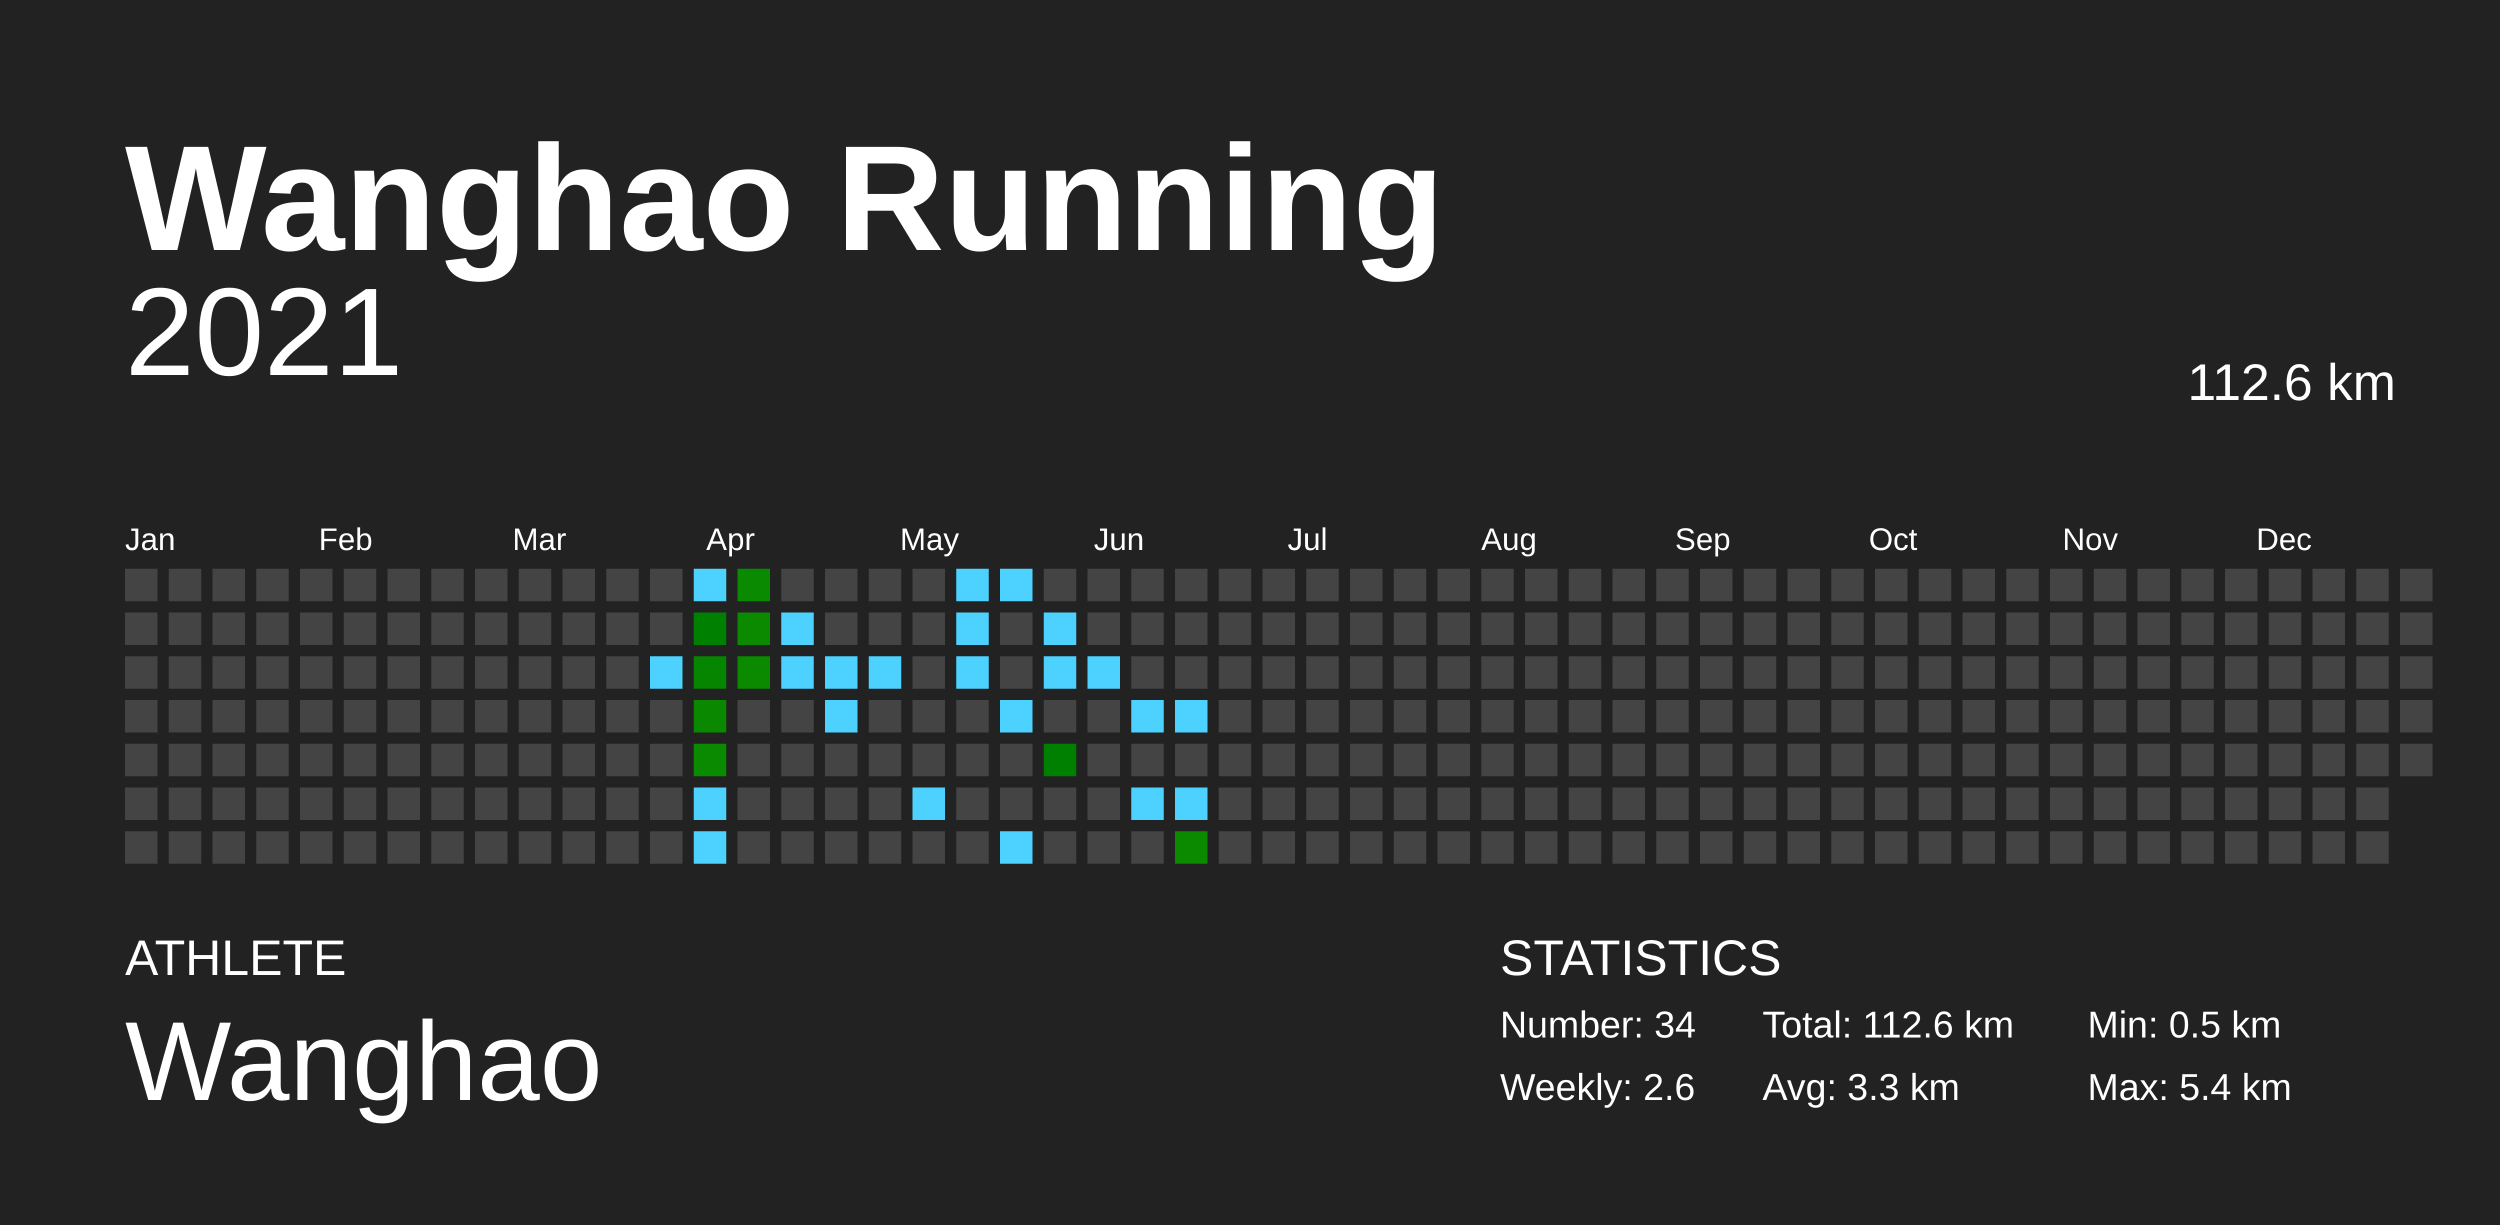
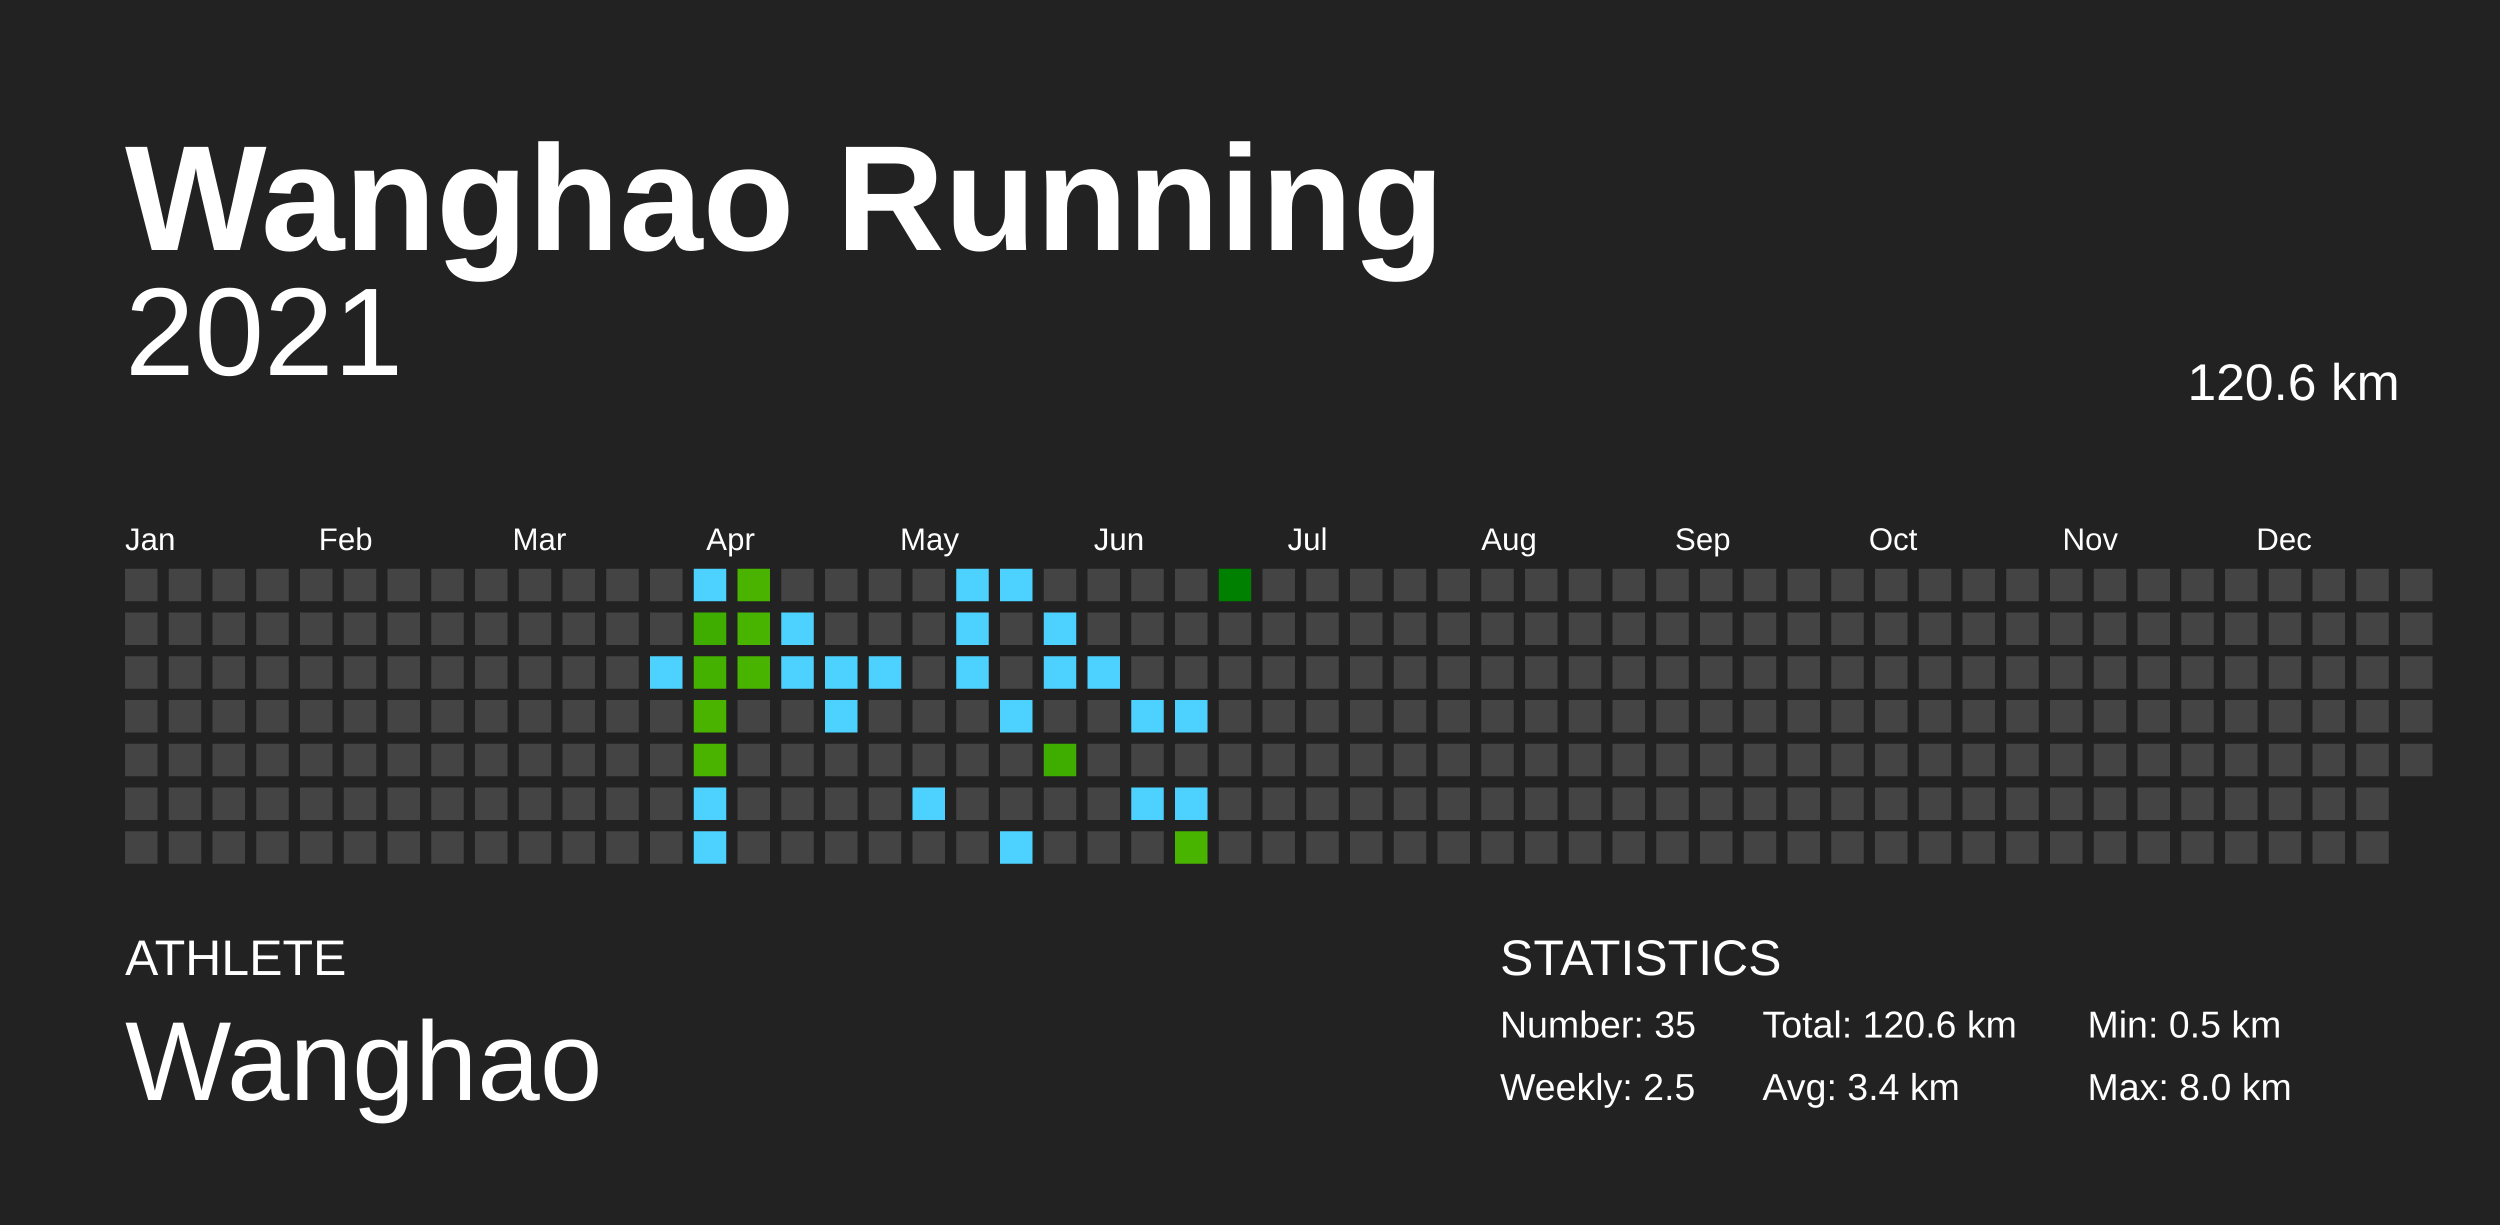
<svg xmlns="http://www.w3.org/2000/svg" baseProfile="full" height="98mm" version="1.1" viewBox="0,0,200,98" width="200mm">
  <defs />
  <rect fill="#222222" height="98" width="200" x="0" y="0" />
  <text fill="#FFFFFF" style="font-size:12px; font-family:Arial; font-weight:bold;" x="10" y="20">Wanghao Running</text>
  <text fill="#FFFFFF" style="font-size:4px; font-family:Arial" x="10" y="78">ATHLETE</text>
  <text fill="#FFFFFF" style="font-size:9px; font-family:Arial" x="10" y="88">Wanghao</text>
  <text fill="#FFFFFF" style="font-size:4px; font-family:Arial" x="120" y="78">STATISTICS</text>
-   <text fill="#FFFFFF" style="font-size:3px; font-family:Arial" x="120" y="83">Number: 34</text>
-   <text fill="#FFFFFF" style="font-size:3px; font-family:Arial" x="120" y="88">Weekly: 2.6</text>
-   <text fill="#FFFFFF" style="font-size:3px; font-family:Arial" x="141" y="83">Total: 112.6 km</text>
-   <text fill="#FFFFFF" style="font-size:3px; font-family:Arial" x="141" y="88">Avg: 3.3 km</text>
+   <text fill="#FFFFFF" style="font-size:3px; font-family:Arial" x="120" y="83">Number: 35</text>
+   <text fill="#FFFFFF" style="font-size:3px; font-family:Arial" x="120" y="88">Weekly: 2.5</text>
+   <text fill="#FFFFFF" style="font-size:3px; font-family:Arial" x="141" y="83">Total: 120.6 km</text>
+   <text fill="#FFFFFF" style="font-size:3px; font-family:Arial" x="141" y="88">Avg: 3.4 km</text>
  <text fill="#FFFFFF" style="font-size:3px; font-family:Arial" x="167" y="83">Min: 0.5 km</text>
-   <text fill="#FFFFFF" style="font-size:3px; font-family:Arial" x="167" y="88">Max: 5.4 km</text>
+   <text fill="#FFFFFF" style="font-size:3px; font-family:Arial" x="167" y="88">Max: 8.0 km</text>
  <text alignment-baseline="hanging" fill="#FFFFFF" style="font-size:10.0px; font-family:Arial;" x="10" y="30">2021</text>
-   <text alignment-baseline="hanging" fill="#FFFFFF" style="font-size:4.125px; font-family:Arial;" x="175" y="32">112.6 km</text>
+   <text alignment-baseline="hanging" fill="#FFFFFF" style="font-size:4.125px; font-family:Arial;" x="175" y="32">120.6 km</text>
  <text fill="#FFFFFF" style="font-size:2.5px; font-family:Arial" x="10.0" y="44">Jan</text>
  <text fill="#FFFFFF" style="font-size:2.5px; font-family:Arial" x="25.5" y="44">Feb</text>
  <text fill="#FFFFFF" style="font-size:2.5px; font-family:Arial" x="41.0" y="44">Mar</text>
  <text fill="#FFFFFF" style="font-size:2.5px; font-family:Arial" x="56.5" y="44">Apr</text>
  <text fill="#FFFFFF" style="font-size:2.5px; font-family:Arial" x="72.0" y="44">May</text>
  <text fill="#FFFFFF" style="font-size:2.5px; font-family:Arial" x="87.5" y="44">Jun</text>
  <text fill="#FFFFFF" style="font-size:2.5px; font-family:Arial" x="103.0" y="44">Jul</text>
  <text fill="#FFFFFF" style="font-size:2.5px; font-family:Arial" x="118.5" y="44">Aug</text>
  <text fill="#FFFFFF" style="font-size:2.5px; font-family:Arial" x="134.0" y="44">Sep</text>
  <text fill="#FFFFFF" style="font-size:2.5px; font-family:Arial" x="149.5" y="44">Oct</text>
  <text fill="#FFFFFF" style="font-size:2.5px; font-family:Arial" x="165.0" y="44">Nov</text>
  <text fill="#FFFFFF" style="font-size:2.5px; font-family:Arial" x="180.5" y="44">Dec</text>
  <rect fill="#444444" height="2.6" width="2.6" x="10.0" y="45.5" />
  <rect fill="#444444" height="2.6" width="2.6" x="10.0" y="49.0" />
  <rect fill="#444444" height="2.6" width="2.6" x="10.0" y="52.5" />
  <rect fill="#444444" height="2.6" width="2.6" x="10.0" y="56.0" />
  <rect fill="#444444" height="2.6" width="2.6" x="10.0" y="59.5" />
  <rect fill="#444444" height="2.6" width="2.6" x="10.0" y="63.0" />
  <rect fill="#444444" height="2.6" width="2.6" x="10.0" y="66.5" />
  <rect fill="#444444" height="2.6" width="2.6" x="13.5" y="45.5" />
  <rect fill="#444444" height="2.6" width="2.6" x="13.5" y="49.0" />
  <rect fill="#444444" height="2.6" width="2.6" x="13.5" y="52.5" />
  <rect fill="#444444" height="2.6" width="2.6" x="13.5" y="56.0" />
  <rect fill="#444444" height="2.6" width="2.6" x="13.5" y="59.5" />
  <rect fill="#444444" height="2.6" width="2.6" x="13.5" y="63.0" />
  <rect fill="#444444" height="2.6" width="2.6" x="13.5" y="66.5" />
  <rect fill="#444444" height="2.6" width="2.6" x="17.0" y="45.5" />
  <rect fill="#444444" height="2.6" width="2.6" x="17.0" y="49.0" />
  <rect fill="#444444" height="2.6" width="2.6" x="17.0" y="52.5" />
  <rect fill="#444444" height="2.6" width="2.6" x="17.0" y="56.0" />
  <rect fill="#444444" height="2.6" width="2.6" x="17.0" y="59.5" />
  <rect fill="#444444" height="2.6" width="2.6" x="17.0" y="63.0" />
  <rect fill="#444444" height="2.6" width="2.6" x="17.0" y="66.5" />
  <rect fill="#444444" height="2.6" width="2.6" x="20.5" y="45.5" />
  <rect fill="#444444" height="2.6" width="2.6" x="20.5" y="49.0" />
  <rect fill="#444444" height="2.6" width="2.6" x="20.5" y="52.5" />
  <rect fill="#444444" height="2.6" width="2.6" x="20.5" y="56.0" />
  <rect fill="#444444" height="2.6" width="2.6" x="20.5" y="59.5" />
  <rect fill="#444444" height="2.6" width="2.6" x="20.5" y="63.0" />
  <rect fill="#444444" height="2.6" width="2.6" x="20.5" y="66.5" />
  <rect fill="#444444" height="2.6" width="2.6" x="24.0" y="45.5" />
  <rect fill="#444444" height="2.6" width="2.6" x="24.0" y="49.0" />
  <rect fill="#444444" height="2.6" width="2.6" x="24.0" y="52.5" />
  <rect fill="#444444" height="2.6" width="2.6" x="24.0" y="56.0" />
  <rect fill="#444444" height="2.6" width="2.6" x="24.0" y="59.5" />
  <rect fill="#444444" height="2.6" width="2.6" x="24.0" y="63.0" />
  <rect fill="#444444" height="2.6" width="2.6" x="24.0" y="66.5" />
  <rect fill="#444444" height="2.6" width="2.6" x="27.5" y="45.5" />
  <rect fill="#444444" height="2.6" width="2.6" x="27.5" y="49.0" />
  <rect fill="#444444" height="2.6" width="2.6" x="27.5" y="52.5" />
  <rect fill="#444444" height="2.6" width="2.6" x="27.5" y="56.0" />
  <rect fill="#444444" height="2.6" width="2.6" x="27.5" y="59.5" />
  <rect fill="#444444" height="2.6" width="2.6" x="27.5" y="63.0" />
  <rect fill="#444444" height="2.6" width="2.6" x="27.5" y="66.5" />
  <rect fill="#444444" height="2.6" width="2.6" x="31.0" y="45.5" />
  <rect fill="#444444" height="2.6" width="2.6" x="31.0" y="49.0" />
  <rect fill="#444444" height="2.6" width="2.6" x="31.0" y="52.5" />
  <rect fill="#444444" height="2.6" width="2.6" x="31.0" y="56.0" />
  <rect fill="#444444" height="2.6" width="2.6" x="31.0" y="59.5" />
  <rect fill="#444444" height="2.6" width="2.6" x="31.0" y="63.0" />
  <rect fill="#444444" height="2.6" width="2.6" x="31.0" y="66.5" />
  <rect fill="#444444" height="2.6" width="2.6" x="34.5" y="45.5" />
  <rect fill="#444444" height="2.6" width="2.6" x="34.5" y="49.0" />
  <rect fill="#444444" height="2.6" width="2.6" x="34.5" y="52.5" />
  <rect fill="#444444" height="2.6" width="2.6" x="34.5" y="56.0" />
  <rect fill="#444444" height="2.6" width="2.6" x="34.5" y="59.5" />
  <rect fill="#444444" height="2.6" width="2.6" x="34.5" y="63.0" />
  <rect fill="#444444" height="2.6" width="2.6" x="34.5" y="66.5" />
  <rect fill="#444444" height="2.6" width="2.6" x="38.0" y="45.5" />
  <rect fill="#444444" height="2.6" width="2.6" x="38.0" y="49.0" />
  <rect fill="#444444" height="2.6" width="2.6" x="38.0" y="52.5" />
  <rect fill="#444444" height="2.6" width="2.6" x="38.0" y="56.0" />
  <rect fill="#444444" height="2.6" width="2.6" x="38.0" y="59.5" />
  <rect fill="#444444" height="2.6" width="2.6" x="38.0" y="63.0" />
  <rect fill="#444444" height="2.6" width="2.6" x="38.0" y="66.5" />
  <rect fill="#444444" height="2.6" width="2.6" x="41.5" y="45.5" />
  <rect fill="#444444" height="2.6" width="2.6" x="41.5" y="49.0" />
  <rect fill="#444444" height="2.6" width="2.6" x="41.5" y="52.5" />
  <rect fill="#444444" height="2.6" width="2.6" x="41.5" y="56.0" />
  <rect fill="#444444" height="2.6" width="2.6" x="41.5" y="59.5" />
  <rect fill="#444444" height="2.6" width="2.6" x="41.5" y="63.0" />
  <rect fill="#444444" height="2.6" width="2.6" x="41.5" y="66.5" />
  <rect fill="#444444" height="2.6" width="2.6" x="45.0" y="45.5" />
  <rect fill="#444444" height="2.6" width="2.6" x="45.0" y="49.0" />
  <rect fill="#444444" height="2.6" width="2.6" x="45.0" y="52.5" />
  <rect fill="#444444" height="2.6" width="2.6" x="45.0" y="56.0" />
  <rect fill="#444444" height="2.6" width="2.6" x="45.0" y="59.5" />
  <rect fill="#444444" height="2.6" width="2.6" x="45.0" y="63.0" />
  <rect fill="#444444" height="2.6" width="2.6" x="45.0" y="66.5" />
  <rect fill="#444444" height="2.6" width="2.6" x="48.5" y="45.5" />
  <rect fill="#444444" height="2.6" width="2.6" x="48.5" y="49.0" />
  <rect fill="#444444" height="2.6" width="2.6" x="48.5" y="52.5" />
  <rect fill="#444444" height="2.6" width="2.6" x="48.5" y="56.0" />
  <rect fill="#444444" height="2.6" width="2.6" x="48.5" y="59.5" />
  <rect fill="#444444" height="2.6" width="2.6" x="48.5" y="63.0" />
  <rect fill="#444444" height="2.6" width="2.6" x="48.5" y="66.5" />
  <rect fill="#444444" height="2.6" width="2.6" x="52.0" y="45.5" />
  <rect fill="#444444" height="2.6" width="2.6" x="52.0" y="49.0" />
  <rect fill="#4dd2ff" height="2.6" width="2.6" x="52.0" y="52.5" />
  <rect fill="#444444" height="2.6" width="2.6" x="52.0" y="56.0" />
  <rect fill="#444444" height="2.6" width="2.6" x="52.0" y="59.5" />
  <rect fill="#444444" height="2.6" width="2.6" x="52.0" y="63.0" />
  <rect fill="#444444" height="2.6" width="2.6" x="52.0" y="66.5" />
  <rect fill="#4dd2ff" height="2.6" width="2.6" x="55.5" y="45.5" />
-   <rect fill="#008000" height="2.6" width="2.6" x="55.5" y="49.0" />
-   <rect fill="#068500" height="2.6" width="2.6" x="55.5" y="52.5" />
-   <rect fill="#0a8900" height="2.6" width="2.6" x="55.5" y="56.0" />
-   <rect fill="#0a8a00" height="2.6" width="2.6" x="55.5" y="59.5" />
+   <rect fill="#3ead00" height="2.6" width="2.6" x="55.5" y="49.0" />
+   <rect fill="#44b100" height="2.6" width="2.6" x="55.5" y="52.5" />
+   <rect fill="#49b300" height="2.6" width="2.6" x="55.5" y="56.0" />
+   <rect fill="#49b300" height="2.6" width="2.6" x="55.5" y="59.5" />
  <rect fill="#4dd2ff" height="2.6" width="2.6" x="55.5" y="63.0" />
  <rect fill="#4dd2ff" height="2.6" width="2.6" x="55.5" y="66.5" />
-   <rect fill="#0a8a00" height="2.6" width="2.6" x="59.0" y="45.5" />
-   <rect fill="#0b8a00" height="2.6" width="2.6" x="59.0" y="49.0" />
-   <rect fill="#0b8a00" height="2.6" width="2.6" x="59.0" y="52.5" />
+   <rect fill="#49b300" height="2.6" width="2.6" x="59.0" y="45.5" />
+   <rect fill="#49b400" height="2.6" width="2.6" x="59.0" y="49.0" />
+   <rect fill="#49b400" height="2.6" width="2.6" x="59.0" y="52.5" />
  <rect fill="#444444" height="2.6" width="2.6" x="59.0" y="56.0" />
  <rect fill="#444444" height="2.6" width="2.6" x="59.0" y="59.5" />
  <rect fill="#444444" height="2.6" width="2.6" x="59.0" y="63.0" />
  <rect fill="#444444" height="2.6" width="2.6" x="59.0" y="66.5" />
  <rect fill="#444444" height="2.6" width="2.6" x="62.5" y="45.5" />
  <rect fill="#4dd2ff" height="2.6" width="2.6" x="62.5" y="49.0" />
  <rect fill="#4dd2ff" height="2.6" width="2.6" x="62.5" y="52.5" />
  <rect fill="#444444" height="2.6" width="2.6" x="62.5" y="56.0" />
  <rect fill="#444444" height="2.6" width="2.6" x="62.5" y="59.5" />
  <rect fill="#444444" height="2.6" width="2.6" x="62.5" y="63.0" />
  <rect fill="#444444" height="2.6" width="2.6" x="62.5" y="66.5" />
  <rect fill="#444444" height="2.6" width="2.6" x="66.0" y="45.5" />
  <rect fill="#444444" height="2.6" width="2.6" x="66.0" y="49.0" />
  <rect fill="#4dd2ff" height="2.6" width="2.6" x="66.0" y="52.5" />
  <rect fill="#4dd2ff" height="2.6" width="2.6" x="66.0" y="56.0" />
  <rect fill="#444444" height="2.6" width="2.6" x="66.0" y="59.5" />
  <rect fill="#444444" height="2.6" width="2.6" x="66.0" y="63.0" />
  <rect fill="#444444" height="2.6" width="2.6" x="66.0" y="66.5" />
  <rect fill="#444444" height="2.6" width="2.6" x="69.5" y="45.5" />
  <rect fill="#444444" height="2.6" width="2.6" x="69.5" y="49.0" />
  <rect fill="#4dd2ff" height="2.6" width="2.6" x="69.5" y="52.5" />
  <rect fill="#444444" height="2.6" width="2.6" x="69.5" y="56.0" />
  <rect fill="#444444" height="2.6" width="2.6" x="69.5" y="59.5" />
  <rect fill="#444444" height="2.6" width="2.6" x="69.5" y="63.0" />
  <rect fill="#444444" height="2.6" width="2.6" x="69.5" y="66.5" />
  <rect fill="#444444" height="2.6" width="2.6" x="73.0" y="45.5" />
  <rect fill="#444444" height="2.6" width="2.6" x="73.0" y="49.0" />
  <rect fill="#444444" height="2.6" width="2.6" x="73.0" y="52.5" />
  <rect fill="#444444" height="2.6" width="2.6" x="73.0" y="56.0" />
  <rect fill="#444444" height="2.6" width="2.6" x="73.0" y="59.5" />
  <rect fill="#4dd2ff" height="2.6" width="2.6" x="73.0" y="63.0" />
  <rect fill="#444444" height="2.6" width="2.6" x="73.0" y="66.5" />
  <rect fill="#4dd2ff" height="2.6" width="2.6" x="76.5" y="45.5" />
  <rect fill="#4dd2ff" height="2.6" width="2.6" x="76.5" y="49.0" />
  <rect fill="#4dd2ff" height="2.6" width="2.6" x="76.5" y="52.5" />
  <rect fill="#444444" height="2.6" width="2.6" x="76.5" y="56.0" />
  <rect fill="#444444" height="2.6" width="2.6" x="76.5" y="59.5" />
  <rect fill="#444444" height="2.6" width="2.6" x="76.5" y="63.0" />
  <rect fill="#444444" height="2.6" width="2.6" x="76.5" y="66.5" />
  <rect fill="#4dd2ff" height="2.6" width="2.6" x="80.0" y="45.5" />
  <rect fill="#444444" height="2.6" width="2.6" x="80.0" y="49.0" />
  <rect fill="#444444" height="2.6" width="2.6" x="80.0" y="52.5" />
  <rect fill="#4dd2ff" height="2.6" width="2.6" x="80.0" y="56.0" />
  <rect fill="#444444" height="2.6" width="2.6" x="80.0" y="59.5" />
  <rect fill="#444444" height="2.6" width="2.6" x="80.0" y="63.0" />
  <rect fill="#4dd2ff" height="2.6" width="2.6" x="80.0" y="66.5" />
  <rect fill="#444444" height="2.6" width="2.6" x="83.5" y="45.5" />
  <rect fill="#4dd2ff" height="2.6" width="2.6" x="83.5" y="49.0" />
  <rect fill="#4dd2ff" height="2.6" width="2.6" x="83.5" y="52.5" />
  <rect fill="#444444" height="2.6" width="2.6" x="83.5" y="56.0" />
-   <rect fill="#008000" height="2.6" width="2.6" x="83.5" y="59.5" />
+   <rect fill="#3ead00" height="2.6" width="2.6" x="83.5" y="59.5" />
  <rect fill="#444444" height="2.6" width="2.6" x="83.5" y="63.0" />
  <rect fill="#444444" height="2.6" width="2.6" x="83.5" y="66.5" />
  <rect fill="#444444" height="2.6" width="2.6" x="87.0" y="45.5" />
  <rect fill="#444444" height="2.6" width="2.6" x="87.0" y="49.0" />
  <rect fill="#4dd2ff" height="2.6" width="2.6" x="87.0" y="52.5" />
  <rect fill="#444444" height="2.6" width="2.6" x="87.0" y="56.0" />
  <rect fill="#444444" height="2.6" width="2.6" x="87.0" y="59.5" />
  <rect fill="#444444" height="2.6" width="2.6" x="87.0" y="63.0" />
  <rect fill="#444444" height="2.6" width="2.6" x="87.0" y="66.5" />
  <rect fill="#444444" height="2.6" width="2.6" x="90.5" y="45.5" />
  <rect fill="#444444" height="2.6" width="2.6" x="90.5" y="49.0" />
  <rect fill="#444444" height="2.6" width="2.6" x="90.5" y="52.5" />
  <rect fill="#4dd2ff" height="2.6" width="2.6" x="90.5" y="56.0" />
  <rect fill="#444444" height="2.6" width="2.6" x="90.5" y="59.5" />
  <rect fill="#4dd2ff" height="2.6" width="2.6" x="90.5" y="63.0" />
  <rect fill="#444444" height="2.6" width="2.6" x="90.5" y="66.5" />
  <rect fill="#444444" height="2.6" width="2.6" x="94.0" y="45.5" />
  <rect fill="#444444" height="2.6" width="2.6" x="94.0" y="49.0" />
  <rect fill="#444444" height="2.6" width="2.6" x="94.0" y="52.5" />
  <rect fill="#4dd2ff" height="2.6" width="2.6" x="94.0" y="56.0" />
  <rect fill="#444444" height="2.6" width="2.6" x="94.0" y="59.5" />
  <rect fill="#4dd2ff" height="2.6" width="2.6" x="94.0" y="63.0" />
-   <rect fill="#0b8a00" height="2.6" width="2.6" x="94.0" y="66.5" />
-   <rect fill="#444444" height="2.6" width="2.6" x="97.5" y="45.5" />
+   <rect fill="#49b400" height="2.6" width="2.6" x="94.0" y="66.5" />
+   <rect fill="green" height="2.6" width="2.6" x="97.5" y="45.5" />
  <rect fill="#444444" height="2.6" width="2.6" x="97.5" y="49.0" />
  <rect fill="#444444" height="2.6" width="2.6" x="97.5" y="52.5" />
  <rect fill="#444444" height="2.6" width="2.6" x="97.5" y="56.0" />
  <rect fill="#444444" height="2.6" width="2.6" x="97.5" y="59.5" />
  <rect fill="#444444" height="2.6" width="2.6" x="97.5" y="63.0" />
  <rect fill="#444444" height="2.6" width="2.6" x="97.5" y="66.5" />
  <rect fill="#444444" height="2.6" width="2.6" x="101.0" y="45.5" />
  <rect fill="#444444" height="2.6" width="2.6" x="101.0" y="49.0" />
  <rect fill="#444444" height="2.6" width="2.6" x="101.0" y="52.5" />
  <rect fill="#444444" height="2.6" width="2.6" x="101.0" y="56.0" />
  <rect fill="#444444" height="2.6" width="2.6" x="101.0" y="59.5" />
  <rect fill="#444444" height="2.6" width="2.6" x="101.0" y="63.0" />
  <rect fill="#444444" height="2.6" width="2.6" x="101.0" y="66.5" />
  <rect fill="#444444" height="2.6" width="2.6" x="104.5" y="45.5" />
  <rect fill="#444444" height="2.6" width="2.6" x="104.5" y="49.0" />
  <rect fill="#444444" height="2.6" width="2.6" x="104.5" y="52.5" />
  <rect fill="#444444" height="2.6" width="2.6" x="104.5" y="56.0" />
  <rect fill="#444444" height="2.6" width="2.6" x="104.5" y="59.5" />
  <rect fill="#444444" height="2.6" width="2.6" x="104.5" y="63.0" />
  <rect fill="#444444" height="2.6" width="2.6" x="104.5" y="66.5" />
  <rect fill="#444444" height="2.6" width="2.6" x="108.0" y="45.5" />
  <rect fill="#444444" height="2.6" width="2.6" x="108.0" y="49.0" />
  <rect fill="#444444" height="2.6" width="2.6" x="108.0" y="52.5" />
  <rect fill="#444444" height="2.6" width="2.6" x="108.0" y="56.0" />
  <rect fill="#444444" height="2.6" width="2.6" x="108.0" y="59.5" />
  <rect fill="#444444" height="2.6" width="2.6" x="108.0" y="63.0" />
  <rect fill="#444444" height="2.6" width="2.6" x="108.0" y="66.5" />
  <rect fill="#444444" height="2.6" width="2.6" x="111.5" y="45.5" />
  <rect fill="#444444" height="2.6" width="2.6" x="111.5" y="49.0" />
  <rect fill="#444444" height="2.6" width="2.6" x="111.5" y="52.5" />
  <rect fill="#444444" height="2.6" width="2.6" x="111.5" y="56.0" />
  <rect fill="#444444" height="2.6" width="2.6" x="111.5" y="59.5" />
  <rect fill="#444444" height="2.6" width="2.6" x="111.5" y="63.0" />
  <rect fill="#444444" height="2.6" width="2.6" x="111.5" y="66.5" />
  <rect fill="#444444" height="2.6" width="2.6" x="115.0" y="45.5" />
  <rect fill="#444444" height="2.6" width="2.6" x="115.0" y="49.0" />
  <rect fill="#444444" height="2.6" width="2.6" x="115.0" y="52.5" />
  <rect fill="#444444" height="2.6" width="2.6" x="115.0" y="56.0" />
  <rect fill="#444444" height="2.6" width="2.6" x="115.0" y="59.5" />
  <rect fill="#444444" height="2.6" width="2.6" x="115.0" y="63.0" />
  <rect fill="#444444" height="2.6" width="2.6" x="115.0" y="66.5" />
  <rect fill="#444444" height="2.6" width="2.6" x="118.5" y="45.5" />
  <rect fill="#444444" height="2.6" width="2.6" x="118.5" y="49.0" />
  <rect fill="#444444" height="2.6" width="2.6" x="118.5" y="52.5" />
  <rect fill="#444444" height="2.6" width="2.6" x="118.5" y="56.0" />
  <rect fill="#444444" height="2.6" width="2.6" x="118.5" y="59.5" />
  <rect fill="#444444" height="2.6" width="2.6" x="118.5" y="63.0" />
  <rect fill="#444444" height="2.6" width="2.6" x="118.5" y="66.5" />
  <rect fill="#444444" height="2.6" width="2.6" x="122.0" y="45.5" />
  <rect fill="#444444" height="2.6" width="2.6" x="122.0" y="49.0" />
  <rect fill="#444444" height="2.6" width="2.6" x="122.0" y="52.5" />
  <rect fill="#444444" height="2.6" width="2.6" x="122.0" y="56.0" />
  <rect fill="#444444" height="2.6" width="2.6" x="122.0" y="59.5" />
  <rect fill="#444444" height="2.6" width="2.6" x="122.0" y="63.0" />
  <rect fill="#444444" height="2.6" width="2.6" x="122.0" y="66.5" />
  <rect fill="#444444" height="2.6" width="2.6" x="125.5" y="45.5" />
  <rect fill="#444444" height="2.6" width="2.6" x="125.5" y="49.0" />
  <rect fill="#444444" height="2.6" width="2.6" x="125.5" y="52.5" />
  <rect fill="#444444" height="2.6" width="2.6" x="125.5" y="56.0" />
  <rect fill="#444444" height="2.6" width="2.6" x="125.5" y="59.5" />
  <rect fill="#444444" height="2.6" width="2.6" x="125.5" y="63.0" />
  <rect fill="#444444" height="2.6" width="2.6" x="125.5" y="66.5" />
  <rect fill="#444444" height="2.6" width="2.6" x="129.0" y="45.5" />
  <rect fill="#444444" height="2.6" width="2.6" x="129.0" y="49.0" />
  <rect fill="#444444" height="2.6" width="2.6" x="129.0" y="52.5" />
  <rect fill="#444444" height="2.6" width="2.6" x="129.0" y="56.0" />
  <rect fill="#444444" height="2.6" width="2.6" x="129.0" y="59.5" />
  <rect fill="#444444" height="2.6" width="2.6" x="129.0" y="63.0" />
  <rect fill="#444444" height="2.6" width="2.6" x="129.0" y="66.5" />
  <rect fill="#444444" height="2.6" width="2.6" x="132.5" y="45.5" />
  <rect fill="#444444" height="2.6" width="2.6" x="132.5" y="49.0" />
  <rect fill="#444444" height="2.6" width="2.6" x="132.5" y="52.5" />
  <rect fill="#444444" height="2.6" width="2.6" x="132.5" y="56.0" />
  <rect fill="#444444" height="2.6" width="2.6" x="132.5" y="59.5" />
  <rect fill="#444444" height="2.6" width="2.6" x="132.5" y="63.0" />
  <rect fill="#444444" height="2.6" width="2.6" x="132.5" y="66.5" />
  <rect fill="#444444" height="2.6" width="2.6" x="136.0" y="45.5" />
  <rect fill="#444444" height="2.6" width="2.6" x="136.0" y="49.0" />
  <rect fill="#444444" height="2.6" width="2.6" x="136.0" y="52.5" />
  <rect fill="#444444" height="2.6" width="2.6" x="136.0" y="56.0" />
  <rect fill="#444444" height="2.6" width="2.6" x="136.0" y="59.5" />
  <rect fill="#444444" height="2.6" width="2.6" x="136.0" y="63.0" />
  <rect fill="#444444" height="2.6" width="2.6" x="136.0" y="66.5" />
  <rect fill="#444444" height="2.6" width="2.6" x="139.5" y="45.5" />
  <rect fill="#444444" height="2.6" width="2.6" x="139.5" y="49.0" />
  <rect fill="#444444" height="2.6" width="2.6" x="139.5" y="52.5" />
  <rect fill="#444444" height="2.6" width="2.6" x="139.5" y="56.0" />
  <rect fill="#444444" height="2.6" width="2.6" x="139.5" y="59.5" />
  <rect fill="#444444" height="2.6" width="2.6" x="139.5" y="63.0" />
  <rect fill="#444444" height="2.6" width="2.6" x="139.5" y="66.5" />
  <rect fill="#444444" height="2.6" width="2.6" x="143.0" y="45.5" />
  <rect fill="#444444" height="2.6" width="2.6" x="143.0" y="49.0" />
  <rect fill="#444444" height="2.6" width="2.6" x="143.0" y="52.5" />
  <rect fill="#444444" height="2.6" width="2.6" x="143.0" y="56.0" />
  <rect fill="#444444" height="2.6" width="2.6" x="143.0" y="59.5" />
  <rect fill="#444444" height="2.6" width="2.6" x="143.0" y="63.0" />
  <rect fill="#444444" height="2.6" width="2.6" x="143.0" y="66.5" />
  <rect fill="#444444" height="2.6" width="2.6" x="146.5" y="45.5" />
  <rect fill="#444444" height="2.6" width="2.6" x="146.5" y="49.0" />
  <rect fill="#444444" height="2.6" width="2.6" x="146.5" y="52.5" />
  <rect fill="#444444" height="2.6" width="2.6" x="146.5" y="56.0" />
  <rect fill="#444444" height="2.6" width="2.6" x="146.5" y="59.5" />
  <rect fill="#444444" height="2.6" width="2.6" x="146.5" y="63.0" />
  <rect fill="#444444" height="2.6" width="2.6" x="146.5" y="66.5" />
  <rect fill="#444444" height="2.6" width="2.6" x="150.0" y="45.5" />
  <rect fill="#444444" height="2.6" width="2.6" x="150.0" y="49.0" />
  <rect fill="#444444" height="2.6" width="2.6" x="150.0" y="52.5" />
  <rect fill="#444444" height="2.6" width="2.6" x="150.0" y="56.0" />
  <rect fill="#444444" height="2.6" width="2.6" x="150.0" y="59.5" />
  <rect fill="#444444" height="2.6" width="2.6" x="150.0" y="63.0" />
  <rect fill="#444444" height="2.6" width="2.6" x="150.0" y="66.5" />
  <rect fill="#444444" height="2.6" width="2.6" x="153.5" y="45.5" />
  <rect fill="#444444" height="2.6" width="2.6" x="153.5" y="49.0" />
  <rect fill="#444444" height="2.6" width="2.6" x="153.5" y="52.5" />
  <rect fill="#444444" height="2.6" width="2.6" x="153.5" y="56.0" />
  <rect fill="#444444" height="2.6" width="2.6" x="153.5" y="59.5" />
  <rect fill="#444444" height="2.6" width="2.6" x="153.5" y="63.0" />
  <rect fill="#444444" height="2.6" width="2.6" x="153.5" y="66.5" />
  <rect fill="#444444" height="2.6" width="2.6" x="157.0" y="45.5" />
  <rect fill="#444444" height="2.6" width="2.6" x="157.0" y="49.0" />
  <rect fill="#444444" height="2.6" width="2.6" x="157.0" y="52.5" />
  <rect fill="#444444" height="2.6" width="2.6" x="157.0" y="56.0" />
  <rect fill="#444444" height="2.6" width="2.6" x="157.0" y="59.5" />
  <rect fill="#444444" height="2.6" width="2.6" x="157.0" y="63.0" />
  <rect fill="#444444" height="2.6" width="2.6" x="157.0" y="66.5" />
  <rect fill="#444444" height="2.6" width="2.6" x="160.5" y="45.5" />
  <rect fill="#444444" height="2.6" width="2.6" x="160.5" y="49.0" />
  <rect fill="#444444" height="2.6" width="2.6" x="160.5" y="52.5" />
  <rect fill="#444444" height="2.6" width="2.6" x="160.5" y="56.0" />
  <rect fill="#444444" height="2.6" width="2.6" x="160.5" y="59.5" />
  <rect fill="#444444" height="2.6" width="2.6" x="160.5" y="63.0" />
  <rect fill="#444444" height="2.6" width="2.6" x="160.5" y="66.5" />
  <rect fill="#444444" height="2.6" width="2.6" x="164.0" y="45.5" />
  <rect fill="#444444" height="2.6" width="2.6" x="164.0" y="49.0" />
  <rect fill="#444444" height="2.6" width="2.6" x="164.0" y="52.5" />
  <rect fill="#444444" height="2.6" width="2.6" x="164.0" y="56.0" />
  <rect fill="#444444" height="2.6" width="2.6" x="164.0" y="59.5" />
  <rect fill="#444444" height="2.6" width="2.6" x="164.0" y="63.0" />
  <rect fill="#444444" height="2.6" width="2.6" x="164.0" y="66.5" />
  <rect fill="#444444" height="2.6" width="2.6" x="167.5" y="45.5" />
  <rect fill="#444444" height="2.6" width="2.6" x="167.5" y="49.0" />
  <rect fill="#444444" height="2.6" width="2.6" x="167.5" y="52.5" />
  <rect fill="#444444" height="2.6" width="2.6" x="167.5" y="56.0" />
  <rect fill="#444444" height="2.6" width="2.6" x="167.5" y="59.5" />
  <rect fill="#444444" height="2.6" width="2.6" x="167.5" y="63.0" />
  <rect fill="#444444" height="2.6" width="2.6" x="167.5" y="66.5" />
  <rect fill="#444444" height="2.6" width="2.6" x="171.0" y="45.5" />
  <rect fill="#444444" height="2.6" width="2.6" x="171.0" y="49.0" />
  <rect fill="#444444" height="2.6" width="2.6" x="171.0" y="52.5" />
  <rect fill="#444444" height="2.6" width="2.6" x="171.0" y="56.0" />
  <rect fill="#444444" height="2.6" width="2.6" x="171.0" y="59.5" />
  <rect fill="#444444" height="2.6" width="2.6" x="171.0" y="63.0" />
  <rect fill="#444444" height="2.6" width="2.6" x="171.0" y="66.5" />
  <rect fill="#444444" height="2.6" width="2.6" x="174.5" y="45.5" />
  <rect fill="#444444" height="2.6" width="2.6" x="174.5" y="49.0" />
  <rect fill="#444444" height="2.6" width="2.6" x="174.5" y="52.5" />
  <rect fill="#444444" height="2.6" width="2.6" x="174.5" y="56.0" />
  <rect fill="#444444" height="2.6" width="2.6" x="174.5" y="59.5" />
  <rect fill="#444444" height="2.6" width="2.6" x="174.5" y="63.0" />
  <rect fill="#444444" height="2.6" width="2.6" x="174.5" y="66.5" />
  <rect fill="#444444" height="2.6" width="2.6" x="178.0" y="45.5" />
  <rect fill="#444444" height="2.6" width="2.6" x="178.0" y="49.0" />
  <rect fill="#444444" height="2.6" width="2.6" x="178.0" y="52.5" />
  <rect fill="#444444" height="2.6" width="2.6" x="178.0" y="56.0" />
  <rect fill="#444444" height="2.6" width="2.6" x="178.0" y="59.5" />
  <rect fill="#444444" height="2.6" width="2.6" x="178.0" y="63.0" />
  <rect fill="#444444" height="2.6" width="2.6" x="178.0" y="66.5" />
  <rect fill="#444444" height="2.6" width="2.6" x="181.5" y="45.5" />
  <rect fill="#444444" height="2.6" width="2.6" x="181.5" y="49.0" />
  <rect fill="#444444" height="2.6" width="2.6" x="181.5" y="52.5" />
  <rect fill="#444444" height="2.6" width="2.6" x="181.5" y="56.0" />
  <rect fill="#444444" height="2.6" width="2.6" x="181.5" y="59.5" />
  <rect fill="#444444" height="2.6" width="2.6" x="181.5" y="63.0" />
  <rect fill="#444444" height="2.6" width="2.6" x="181.5" y="66.5" />
  <rect fill="#444444" height="2.6" width="2.6" x="185.0" y="45.5" />
  <rect fill="#444444" height="2.6" width="2.6" x="185.0" y="49.0" />
  <rect fill="#444444" height="2.6" width="2.6" x="185.0" y="52.5" />
  <rect fill="#444444" height="2.6" width="2.6" x="185.0" y="56.0" />
  <rect fill="#444444" height="2.6" width="2.6" x="185.0" y="59.5" />
  <rect fill="#444444" height="2.6" width="2.6" x="185.0" y="63.0" />
  <rect fill="#444444" height="2.6" width="2.6" x="185.0" y="66.5" />
  <rect fill="#444444" height="2.6" width="2.6" x="188.5" y="45.5" />
  <rect fill="#444444" height="2.6" width="2.6" x="188.5" y="49.0" />
  <rect fill="#444444" height="2.6" width="2.6" x="188.5" y="52.5" />
  <rect fill="#444444" height="2.6" width="2.6" x="188.5" y="56.0" />
  <rect fill="#444444" height="2.6" width="2.6" x="188.5" y="59.5" />
  <rect fill="#444444" height="2.6" width="2.6" x="188.5" y="63.0" />
  <rect fill="#444444" height="2.6" width="2.6" x="188.5" y="66.5" />
  <rect fill="#444444" height="2.6" width="2.6" x="192.0" y="45.5" />
  <rect fill="#444444" height="2.6" width="2.6" x="192.0" y="49.0" />
  <rect fill="#444444" height="2.6" width="2.6" x="192.0" y="52.5" />
  <rect fill="#444444" height="2.6" width="2.6" x="192.0" y="56.0" />
  <rect fill="#444444" height="2.6" width="2.6" x="192.0" y="59.5" />
</svg>
